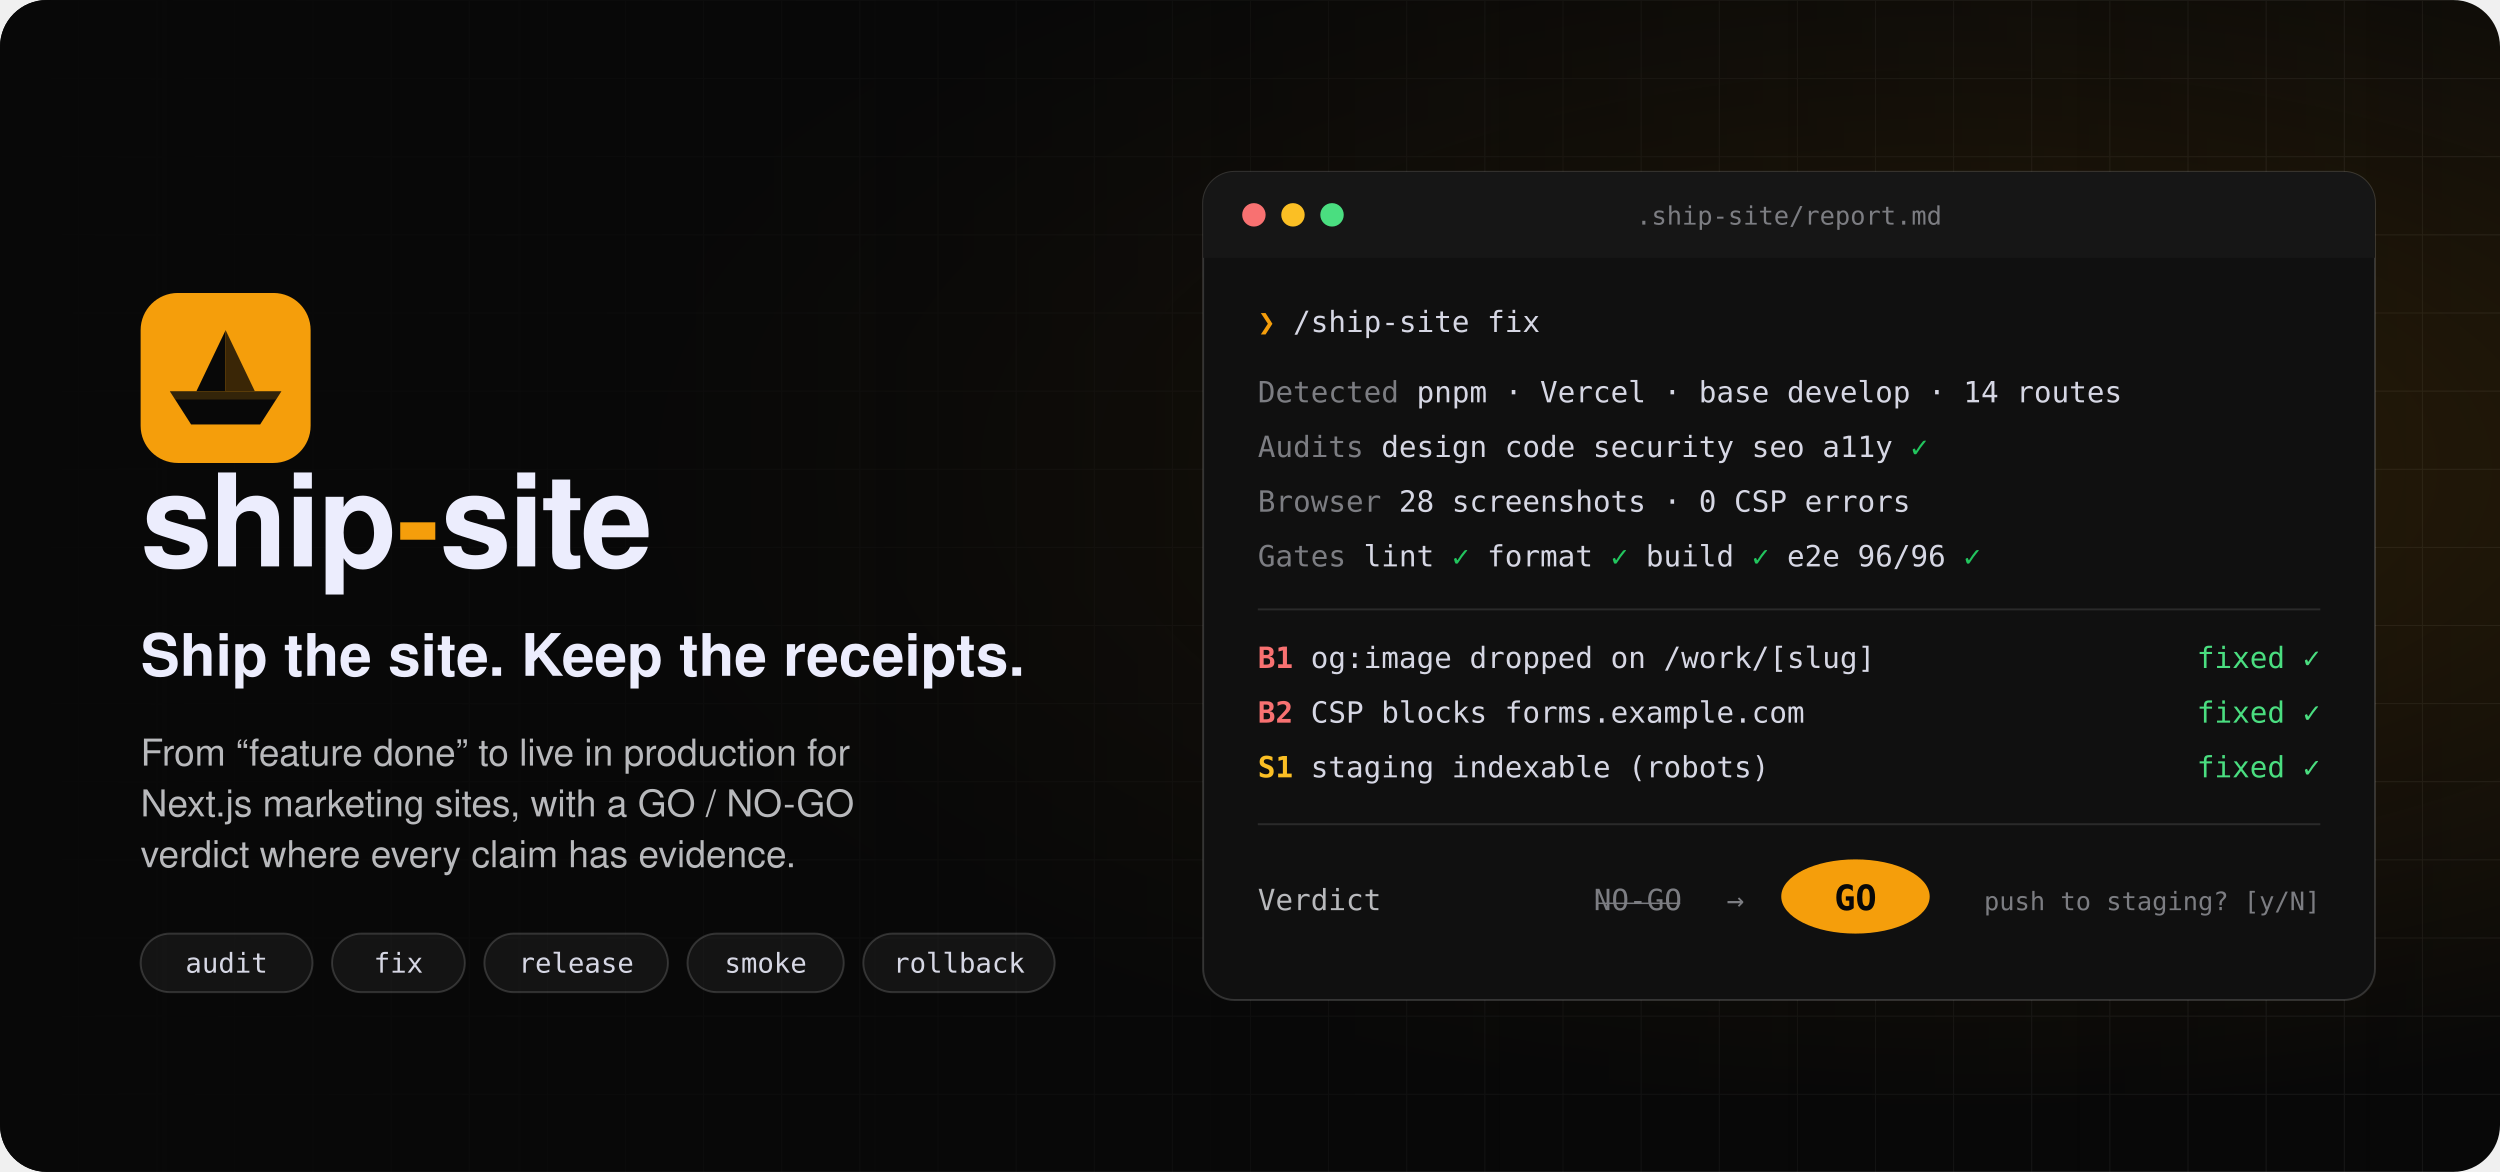
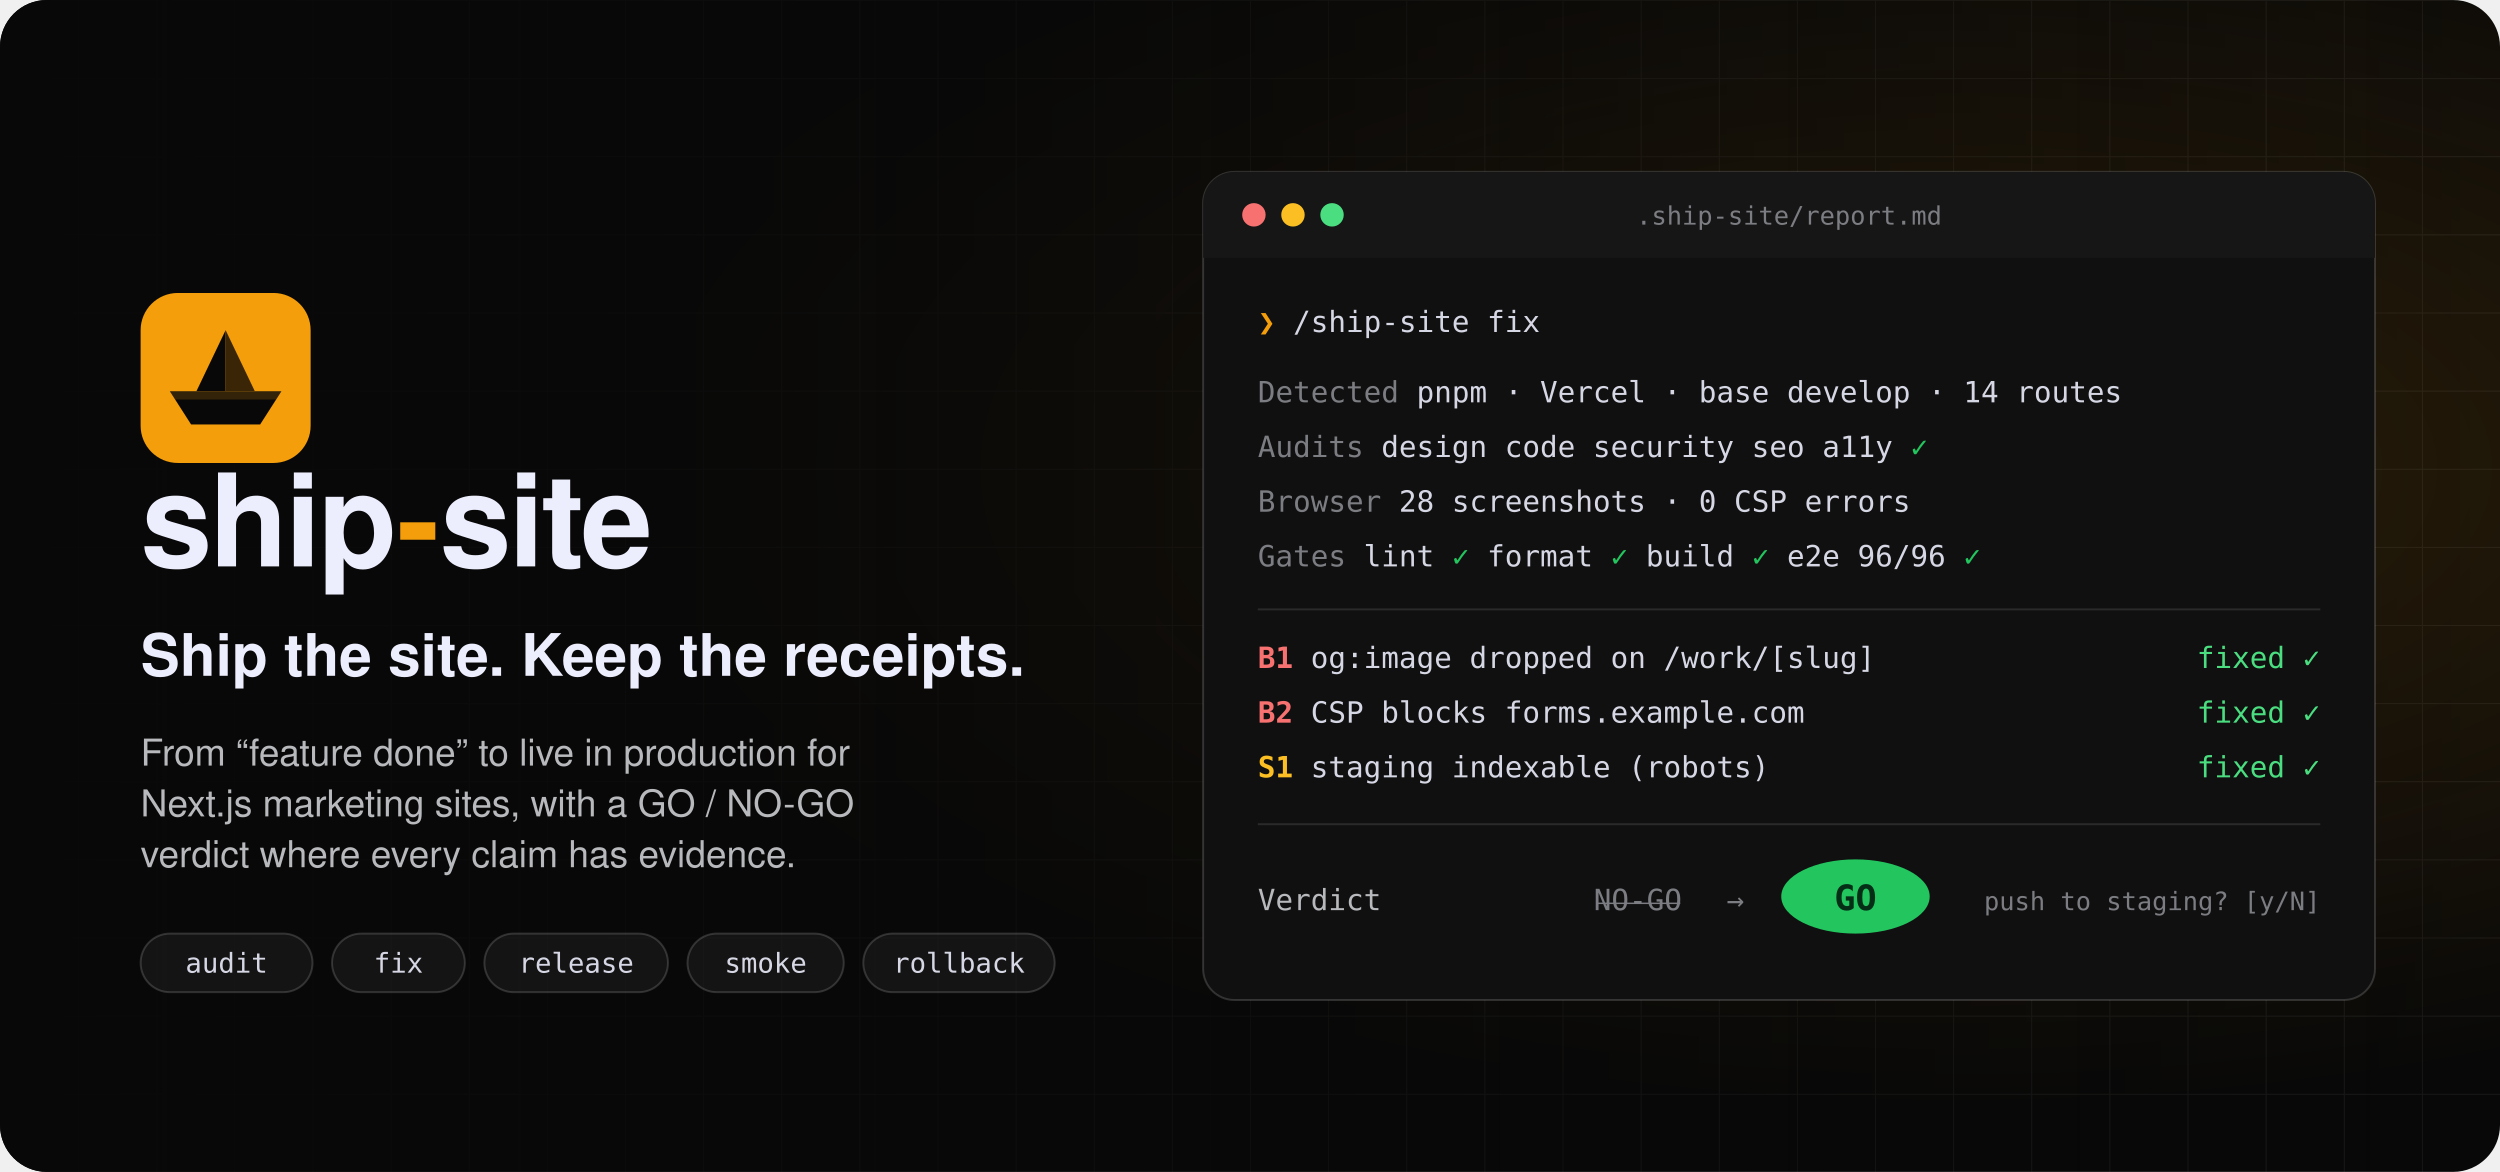
<svg xmlns="http://www.w3.org/2000/svg" viewBox="0 0 1280 600" width="1280" height="600" role="img" aria-label="ship-site: a terminal shows an audit turning a NO-GO into a GO with evidence for every gate">
  <defs>
    <pattern id="grid" width="40" height="40" patternUnits="userSpaceOnUse">
      <path d="M40 0H0V40" fill="none" stroke="#FFFFFF" stroke-opacity=".06" stroke-width="1" />
    </pattern>
    <radialGradient id="glow" cx="78%" cy="40%" r="55%">
      <stop offset="0" stop-color="#F59E0B" stop-opacity=".16" />
      <stop offset="1" stop-color="#F59E0B" stop-opacity="0" />
    </radialGradient>
    <linearGradient id="fade" x1="0" x2="1">
      <stop offset="0" stop-color="#080808" />
      <stop offset=".45" stop-color="#080808" stop-opacity=".6" />
      <stop offset="1" stop-color="#080808" stop-opacity="0" />
    </linearGradient>
  </defs>
  <rect width="1280" height="600" rx="24" fill="#080808" />
  <rect width="1280" height="600" rx="24" fill="url(#grid)" />
  <rect width="1280" height="600" rx="24" fill="url(#glow)" />
  <rect width="1280" height="600" rx="24" fill="url(#fade)" />
  <g transform="translate(72 150) scale(.17)">
    <rect width="512" height="512" rx="112" fill="#F59E0B" />
    <path d="M88 296H424L360 396H152Z" fill="#080808" />
    <path d="M168 296 256 112V296Z" fill="#080808" />
    <path d="M256 112 344 296H256Z" fill="#3A2606" />
    <path d="M88 296H424L408 321H104Z" fill="#F59E0B" opacity=".18" />
  </g>
  <text x="72" y="290" font-family="'Space Grotesk',Manrope,-apple-system,BlinkMacSystemFont,'Segoe UI',Helvetica,Arial,sans-serif" font-size="66" font-weight="700" letter-spacing="-1.5" fill="#ECEDFD">ship<tspan fill="#F59E0B">-</tspan>site</text>
  <text x="72" y="346" font-family="'Space Grotesk',Manrope,-apple-system,BlinkMacSystemFont,'Segoe UI',Helvetica,Arial,sans-serif" font-size="30" font-weight="600" fill="#ECEDFD">Ship the site. Keep the receipts.</text>
  <text font-family="Manrope,-apple-system,BlinkMacSystemFont,'Segoe UI',Helvetica,Arial,sans-serif" font-size="19" fill="#B8B9BC">
    <tspan x="72" y="392">From “feature done” to live in production for</tspan>
    <tspan x="72" y="418">Next.js marketing sites, with a GO / NO-GO</tspan>
    <tspan x="72" y="444">verdict where every claim has evidence.</tspan>
  </text>
  <g font-family="ui-monospace,SFMono-Regular,Menlo,Consolas,monospace" font-size="14" fill="#D6D7E4">
    <rect x="72" y="478" width="88" height="30" rx="15" fill="#FFFFFF" fill-opacity=".05" stroke="#FFFFFF" stroke-opacity=".16" />
    <text x="116" y="498" text-anchor="middle">audit</text>
    <rect x="170" y="478" width="68" height="30" rx="15" fill="#FFFFFF" fill-opacity=".05" stroke="#FFFFFF" stroke-opacity=".16" />
    <text x="204" y="498" text-anchor="middle">fix</text>
    <rect x="248" y="478" width="94" height="30" rx="15" fill="#FFFFFF" fill-opacity=".05" stroke="#FFFFFF" stroke-opacity=".16" />
    <text x="295" y="498" text-anchor="middle">release</text>
    <rect x="352" y="478" width="80" height="30" rx="15" fill="#FFFFFF" fill-opacity=".05" stroke="#FFFFFF" stroke-opacity=".16" />
    <text x="392" y="498" text-anchor="middle">smoke</text>
    <rect x="442" y="478" width="98" height="30" rx="15" fill="#FFFFFF" fill-opacity=".05" stroke="#FFFFFF" stroke-opacity=".16" />
    <text x="491" y="498" text-anchor="middle">rollback</text>
  </g>
  <g transform="translate(616 88)">
    <rect width="600" height="424" rx="16" fill="#101010" stroke="#FFFFFF" stroke-opacity=".16" />
    <path d="M0 16A16 16 0 0 1 16 0H584A16 16 0 0 1 600 16V44H0Z" fill="#161616" />
    <circle cx="26" cy="22" r="6" fill="#F87171" />
    <circle cx="46" cy="22" r="6" fill="#FBBF24" />
    <circle cx="66" cy="22" r="6" fill="#4ADE80" />
    <text x="300" y="27" text-anchor="middle" font-family="ui-monospace,SFMono-Regular,Menlo,Consolas,monospace" font-size="13" fill="#7C7D82">.ship-site/report.md</text>
    <g font-family="ui-monospace,SFMono-Regular,Menlo,Consolas,monospace" font-size="15" fill="#D6D7E4">
      <text x="28" y="82">
        <tspan fill="#F59E0B">❯</tspan> /ship-site fix</text>
      <text x="28" y="118">
        <tspan fill="#7C7D82">Detected </tspan> pnpm · Vercel · base develop · 14 routes</text>
      <text x="28" y="146">
        <tspan fill="#7C7D82">Audits   </tspan> design code security seo a11y <tspan fill="#22C55E">✓</tspan>
      </text>
      <text x="28" y="174">
        <tspan fill="#7C7D82">Browser  </tspan> 28 screenshots · 0 CSP errors</text>
      <text x="28" y="202">
        <tspan fill="#7C7D82">Gates    </tspan> lint <tspan fill="#22C55E">✓</tspan> format <tspan fill="#22C55E">✓</tspan> build <tspan fill="#22C55E">✓</tspan> e2e 96/96 <tspan fill="#22C55E">✓</tspan>
      </text>
      <line x1="28" y1="224" x2="572" y2="224" stroke="#2A2A2A" />
      <text x="28" y="254">
        <tspan fill="#F87171" font-weight="700">B1</tspan> og:image dropped on /work/[slug]</text>
      <text x="572" y="254" text-anchor="end" fill="#4ADE80">fixed ✓</text>
      <text x="28" y="282">
        <tspan fill="#F87171" font-weight="700">B2</tspan> CSP blocks forms.example.com</text>
      <text x="572" y="282" text-anchor="end" fill="#4ADE80">fixed ✓</text>
      <text x="28" y="310">
        <tspan fill="#FBBF24" font-weight="700">S1</tspan> staging indexable (robots)</text>
      <text x="572" y="310" text-anchor="end" fill="#4ADE80">fixed ✓</text>
      <line x1="28" y1="334" x2="572" y2="334" stroke="#2A2A2A" />
      <text x="28" y="378" fill="#B8B9BC">Verdict</text>
      <text x="200" y="378" fill="#7C7D82" text-decoration="line-through">NO-GO</text>
      <text x="268" y="378" fill="#7C7D82">→</text>
    </g>
-     <rect x="296" y="352" width="76" height="38" rx="999" fill="#F59E0B" />
-     <text x="334" y="378" text-anchor="middle" font-family="ui-monospace,SFMono-Regular,Menlo,Consolas,monospace" font-size="18" font-weight="800" fill="#080808">GO</text>
+     <rect x="296" y="352" width="76" height="38" rx="999" fill="#22C55E" />
+     <text x="334" y="378" text-anchor="middle" font-family="ui-monospace,SFMono-Regular,Menlo,Consolas,monospace" font-size="18" font-weight="800" fill="#052E16">GO</text>
    <text x="572" y="378" text-anchor="end" font-family="ui-monospace,SFMono-Regular,Menlo,Consolas,monospace" font-size="13" fill="#7C7D82">push to staging? [y/N]</text>
  </g>
</svg>
